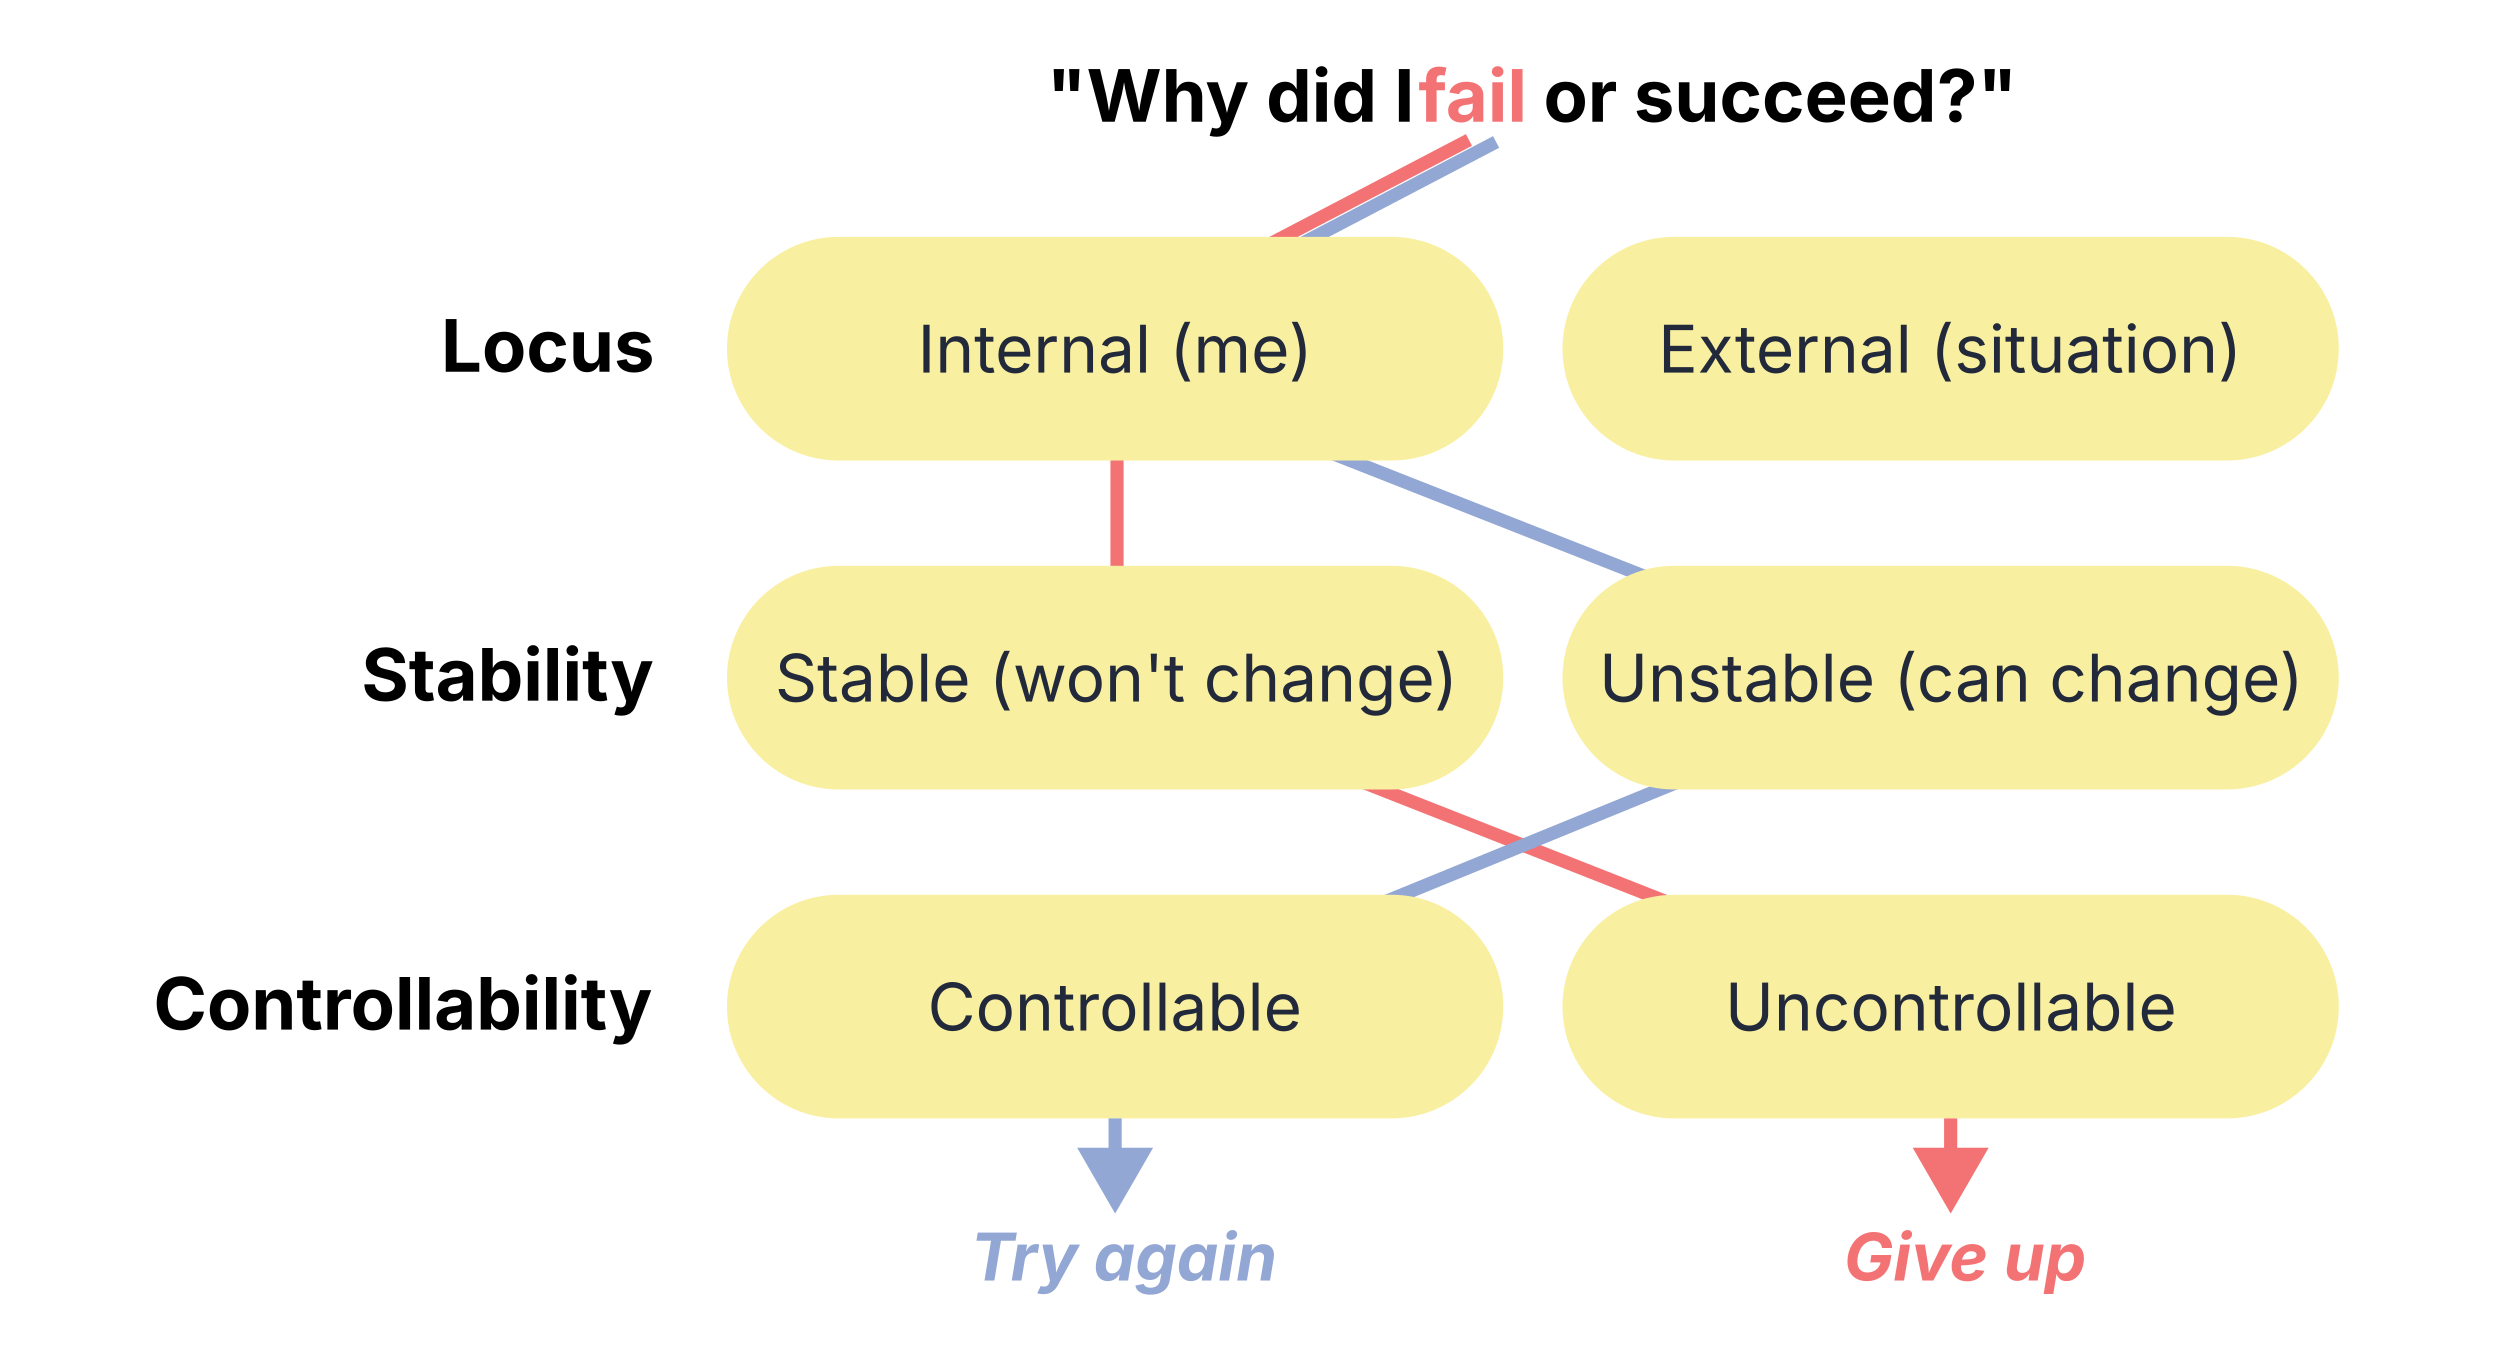
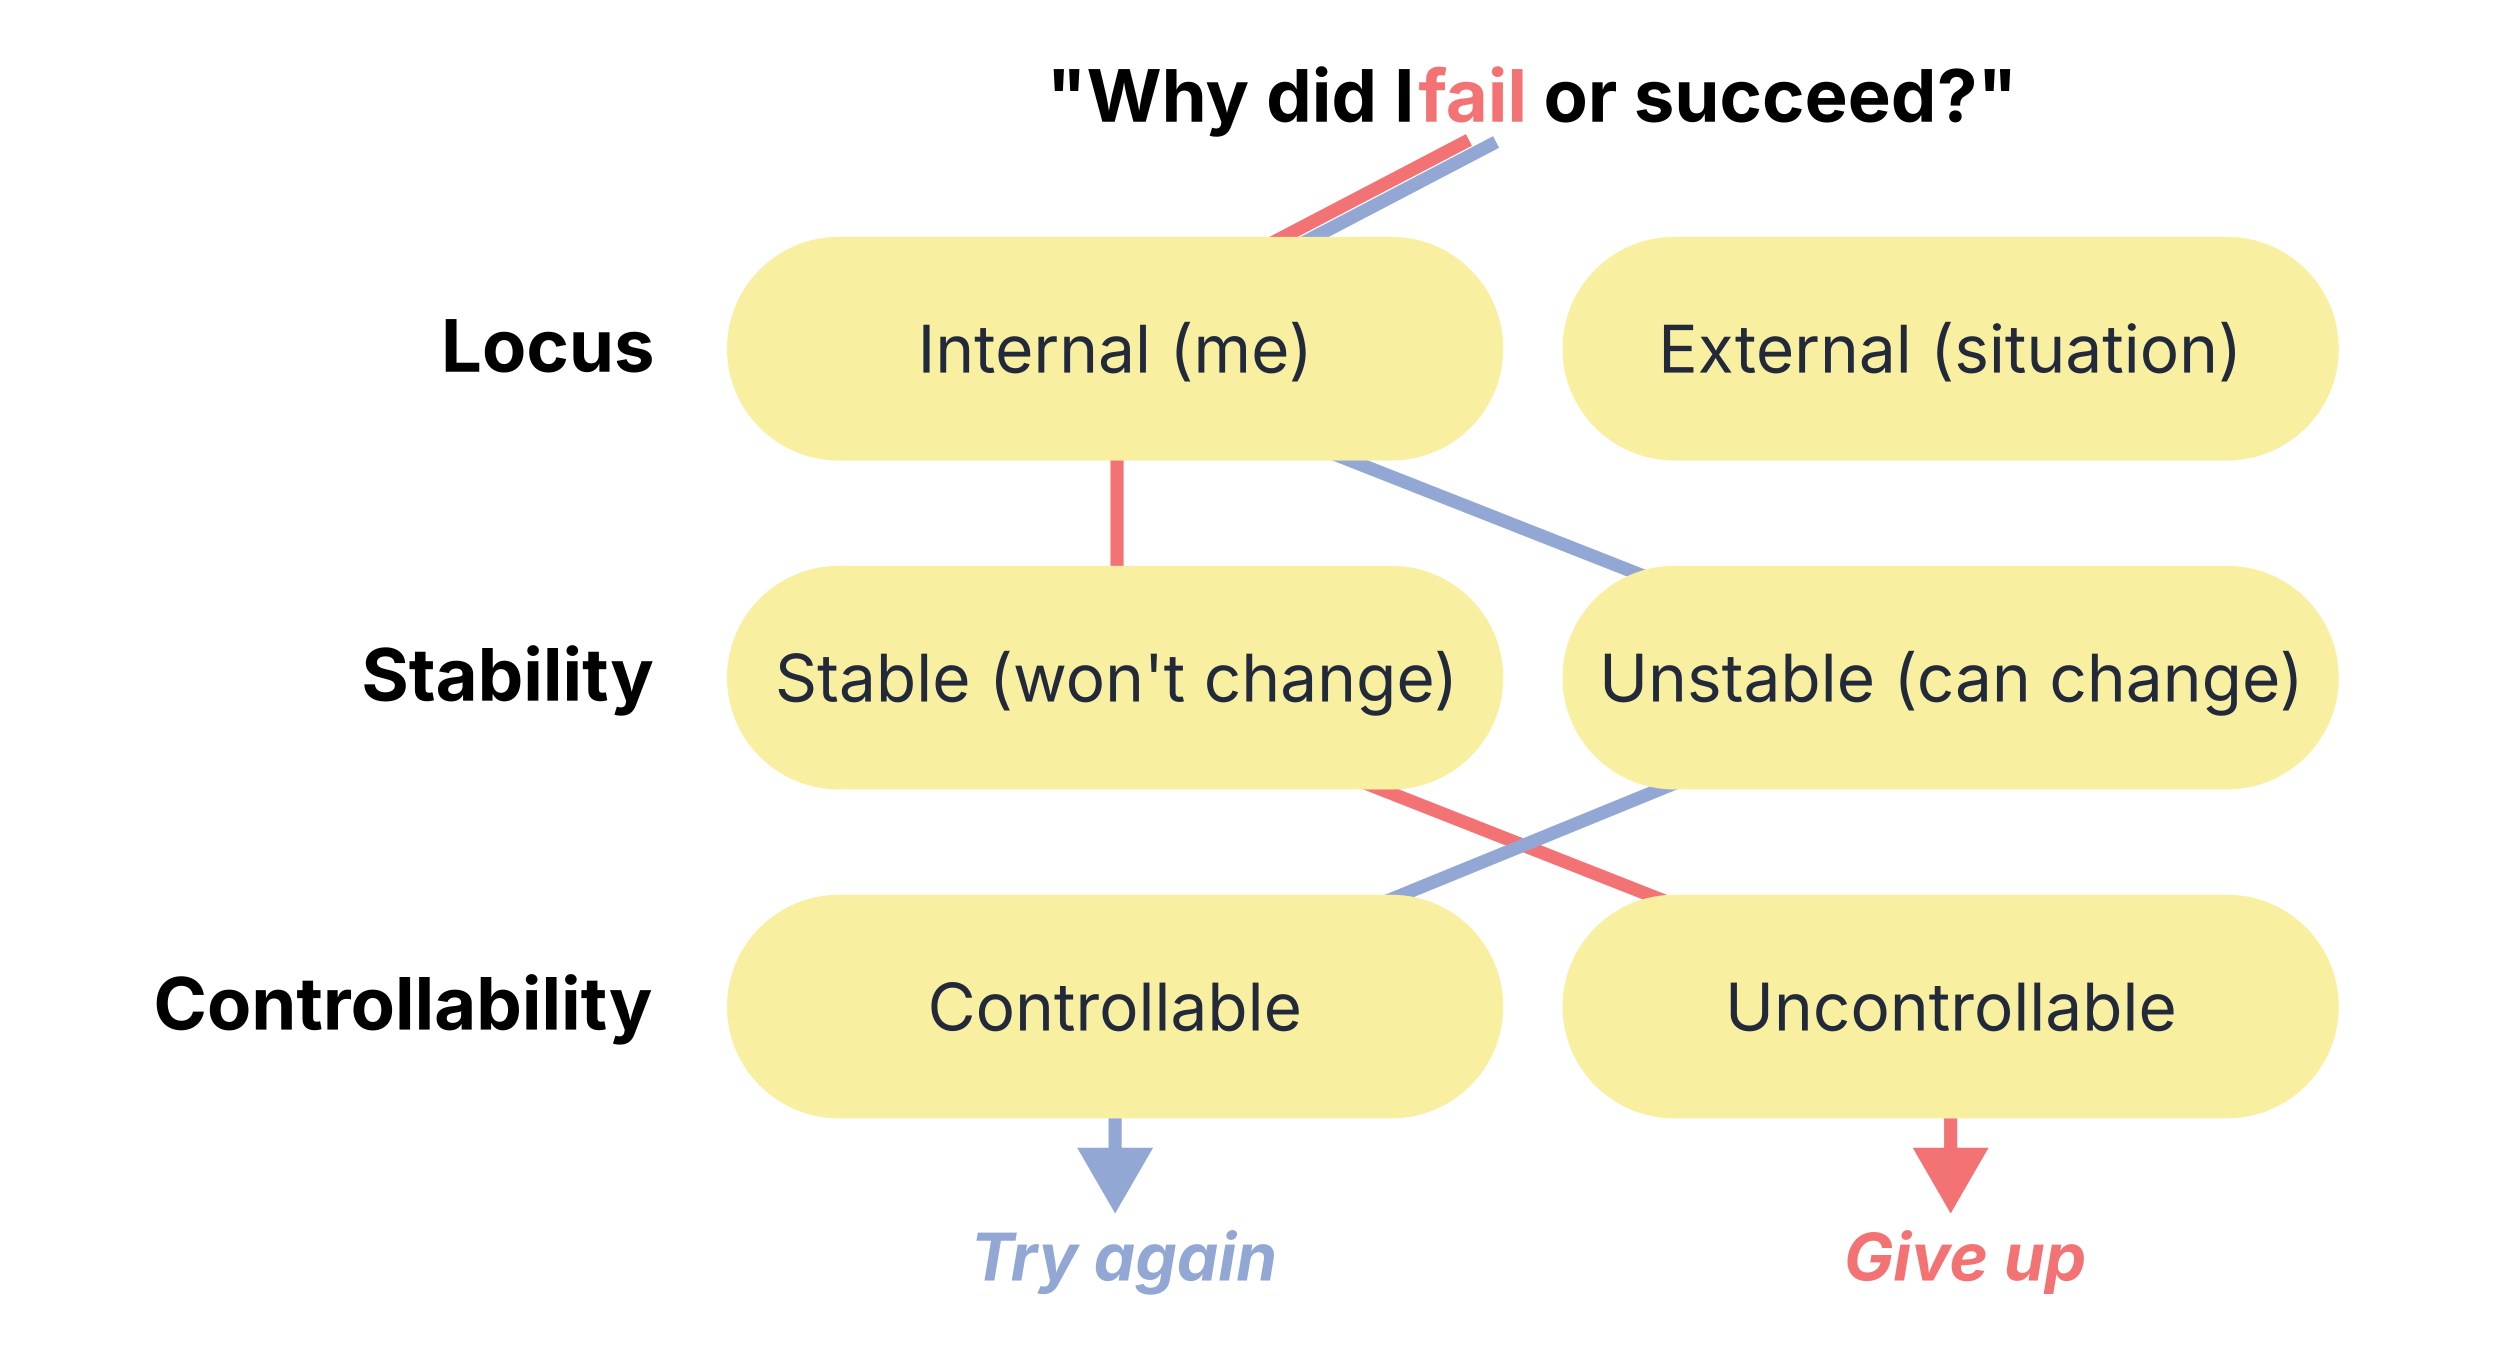
- <svg xmlns="http://www.w3.org/2000/svg" viewBox="0 90 380 206" fill="none">
+ <svg xmlns="http://www.w3.org/2000/svg" viewBox="0 90 380 205" fill="none">
+   <style>text{font-family:Inter,Helvetica,Arial,sans-serif}</style>
  <rect width="380" height="300" fill="white" />
  <line x1="169.866" y1="146.07" x2="296.866" y2="196.07" stroke="#92A7D4" stroke-width="2" />
  <line x1="169.036" y1="142.114" x2="227.408" y2="111.578" stroke="#92A7D4" stroke-width="2" />
  <line x1="164.287" y1="142.114" x2="223.28" y2="111.269" stroke="#F37375" stroke-width="2" />
-   <line x1="169.789" y1="143" x2="169.789" y2="197" stroke="#F37375" stroke-width="2" />
+   <line x1="169.79" y1="143" x2="169.79" y2="197" stroke="#F37375" stroke-width="2" />
  <line x1="296.134" y1="243.93" x2="169.134" y2="193.93" stroke="#F37375" stroke-width="2" />
  <line x1="169.122" y1="243.993" x2="296.122" y2="192.074" stroke="#92A7D4" stroke-width="2" />
-   <text fill="black" style="white-space: pre" xml:space="preserve" font-family="Inter, Helvetica, Arial, sans-serif" font-size="11" font-weight="bold" letter-spacing="0em">
+   <text fill="black" style="white-space: pre" xml:space="preserve" font-family="Inter" font-size="11" font-weight="bold" letter-spacing="0em">
    <tspan x="159.082" y="108.5">"Why did I </tspan>
    <tspan x="232" y="108.5"> or </tspan>
    <tspan x="294.412" y="108.5">?"</tspan>
  </text>
-   <text fill="black" style="white-space: pre" xml:space="preserve" font-family="Inter, Helvetica, Arial, sans-serif" font-size="11" font-weight="bold" letter-spacing="0em">
+   <text fill="black" style="white-space: pre" xml:space="preserve" font-family="Inter" font-size="11" font-weight="bold" letter-spacing="0em">
    <tspan x="248.339" y="108.5">succeed</tspan>
  </text>
-   <text fill="#F37375" style="white-space: pre" xml:space="preserve" font-family="Inter, Helvetica, Arial, sans-serif" font-size="11" font-weight="bold" letter-spacing="0em">
+   <text fill="#F37375" style="white-space: pre" xml:space="preserve" font-family="Inter" font-size="11" font-weight="bold" letter-spacing="0em">
    <tspan x="215.597" y="108.5">fail</tspan>
  </text>
-   <text fill="black" style="white-space: pre" xml:space="preserve" font-family="Inter, Helvetica, Arial, sans-serif" font-size="11" font-weight="bold" letter-spacing="0em">
+   <text fill="black" style="white-space: pre" xml:space="preserve" font-family="Inter" font-size="11" font-weight="bold" letter-spacing="0em">
    <tspan x="67.037" y="146.5">Locus</tspan>
  </text>
  <rect x="110.5" y="126" width="118" height="34" rx="17" fill="#F9EFA0" />
-   <text fill="#21293B" style="white-space: pre" xml:space="preserve" font-family="Inter, Helvetica, Arial, sans-serif" font-size="10" letter-spacing="0em">
+   <text fill="#21293B" style="white-space: pre" xml:space="preserve" font-family="Inter" font-size="10" letter-spacing="0em">
    <tspan x="139.48" y="146.636">Internal (me)</tspan>
  </text>
-   <text fill="black" style="white-space: pre" xml:space="preserve" font-family="Inter, Helvetica, Arial, sans-serif" font-size="11" font-weight="bold" letter-spacing="0em">
+   <text fill="black" style="white-space: pre" xml:space="preserve" font-family="Inter" font-size="11" font-weight="bold" letter-spacing="0em">
    <tspan x="54.931" y="196.5">Stability</tspan>
  </text>
-   <text fill="black" style="white-space: pre" xml:space="preserve" font-family="Inter, Helvetica, Arial, sans-serif" font-size="11" font-weight="bold" letter-spacing="0em">
+   <text fill="black" style="white-space: pre" xml:space="preserve" font-family="Inter" font-size="11" font-weight="bold" letter-spacing="0em">
    <tspan x="23.316" y="246.5">Controllability</tspan>
  </text>
-   <text fill="#92A7D4" style="white-space: pre" xml:space="preserve" font-family="Inter, Helvetica, Arial, sans-serif" font-size="10" font-style="italic" font-weight="bold" letter-spacing="0em">
+   <text fill="#92A7D4" style="white-space: pre" xml:space="preserve" font-family="Inter" font-size="10" font-style="italic" font-weight="bold" letter-spacing="0em">
    <tspan x="147.5" y="284.636">Try again</tspan>
  </text>
-   <text fill="#F37375" style="white-space: pre" xml:space="preserve" font-family="Inter, Helvetica, Arial, sans-serif" font-size="10" font-style="italic" font-weight="bold" letter-spacing="0em">
+   <text fill="#F37375" style="white-space: pre" xml:space="preserve" font-family="Inter" font-size="10" font-style="italic" font-weight="bold" letter-spacing="0em">
    <tspan x="280.271" y="284.636">Give up</tspan>
  </text>
  <rect x="237.5" y="126" width="118" height="34" rx="17" fill="#F9EFA0" />
-   <text fill="#21293B" style="white-space: pre" xml:space="preserve" font-family="Inter, Helvetica, Arial, sans-serif" font-size="10" letter-spacing="0em">
+   <text fill="#21293B" style="white-space: pre" xml:space="preserve" font-family="Inter" font-size="10" letter-spacing="0em">
    <tspan x="252.047" y="146.636">External (situation)</tspan>
  </text>
  <rect x="110.5" y="176" width="118" height="34" rx="17" fill="#F9EFA0" />
-   <text fill="#21293B" style="white-space: pre" xml:space="preserve" font-family="Inter, Helvetica, Arial, sans-serif" font-size="10" letter-spacing="0em">
+   <text fill="#21293B" style="white-space: pre" xml:space="preserve" font-family="Inter" font-size="10" letter-spacing="0em">
    <tspan x="117.791" y="196.636">Stable (won't change)</tspan>
  </text>
  <rect x="237.5" y="176" width="118" height="34" rx="17" fill="#F9EFA0" />
-   <text fill="#21293B" style="white-space: pre" xml:space="preserve" font-family="Inter, Helvetica, Arial, sans-serif" font-size="10" letter-spacing="0em">
+   <text fill="#21293B" style="white-space: pre" xml:space="preserve" font-family="Inter" font-size="10" letter-spacing="0em">
    <tspan x="243.062" y="196.636">Unstable (can change)</tspan>
  </text>
  <rect x="110.5" y="226" width="118" height="34" rx="17" fill="#F9EFA0" />
-   <text fill="#21293B" style="white-space: pre" xml:space="preserve" font-family="Inter, Helvetica, Arial, sans-serif" font-size="10" letter-spacing="0em">
+   <text fill="#21293B" style="white-space: pre" xml:space="preserve" font-family="Inter" font-size="10" letter-spacing="0em">
    <tspan x="140.984" y="246.636">Controllable</tspan>
  </text>
  <rect x="237.5" y="226" width="118" height="34" rx="17" fill="#F9EFA0" />
-   <text fill="#21293B" style="white-space: pre" xml:space="preserve" font-family="Inter, Helvetica, Arial, sans-serif" font-size="10" letter-spacing="0em">
+   <text fill="#21293B" style="white-space: pre" xml:space="preserve" font-family="Inter" font-size="10" letter-spacing="0em">
    <tspan x="262.198" y="246.636">Uncontrollable</tspan>
  </text>
  <path d="M169.5 274.459L175.274 264.459L163.726 264.459L169.5 274.459ZM169.5 260L168.5 260L168.5 265.459L169.5 265.459L170.5 265.459L170.5 260L169.5 260Z" fill="#92A7D4" />
  <path d="M296.5 274.459L302.274 264.459L290.726 264.459L296.5 274.459ZM296.5 260L295.5 260L295.5 265.459L296.5 265.459L297.5 265.459L297.5 260L296.5 260Z" fill="#F37375" />
</svg>
